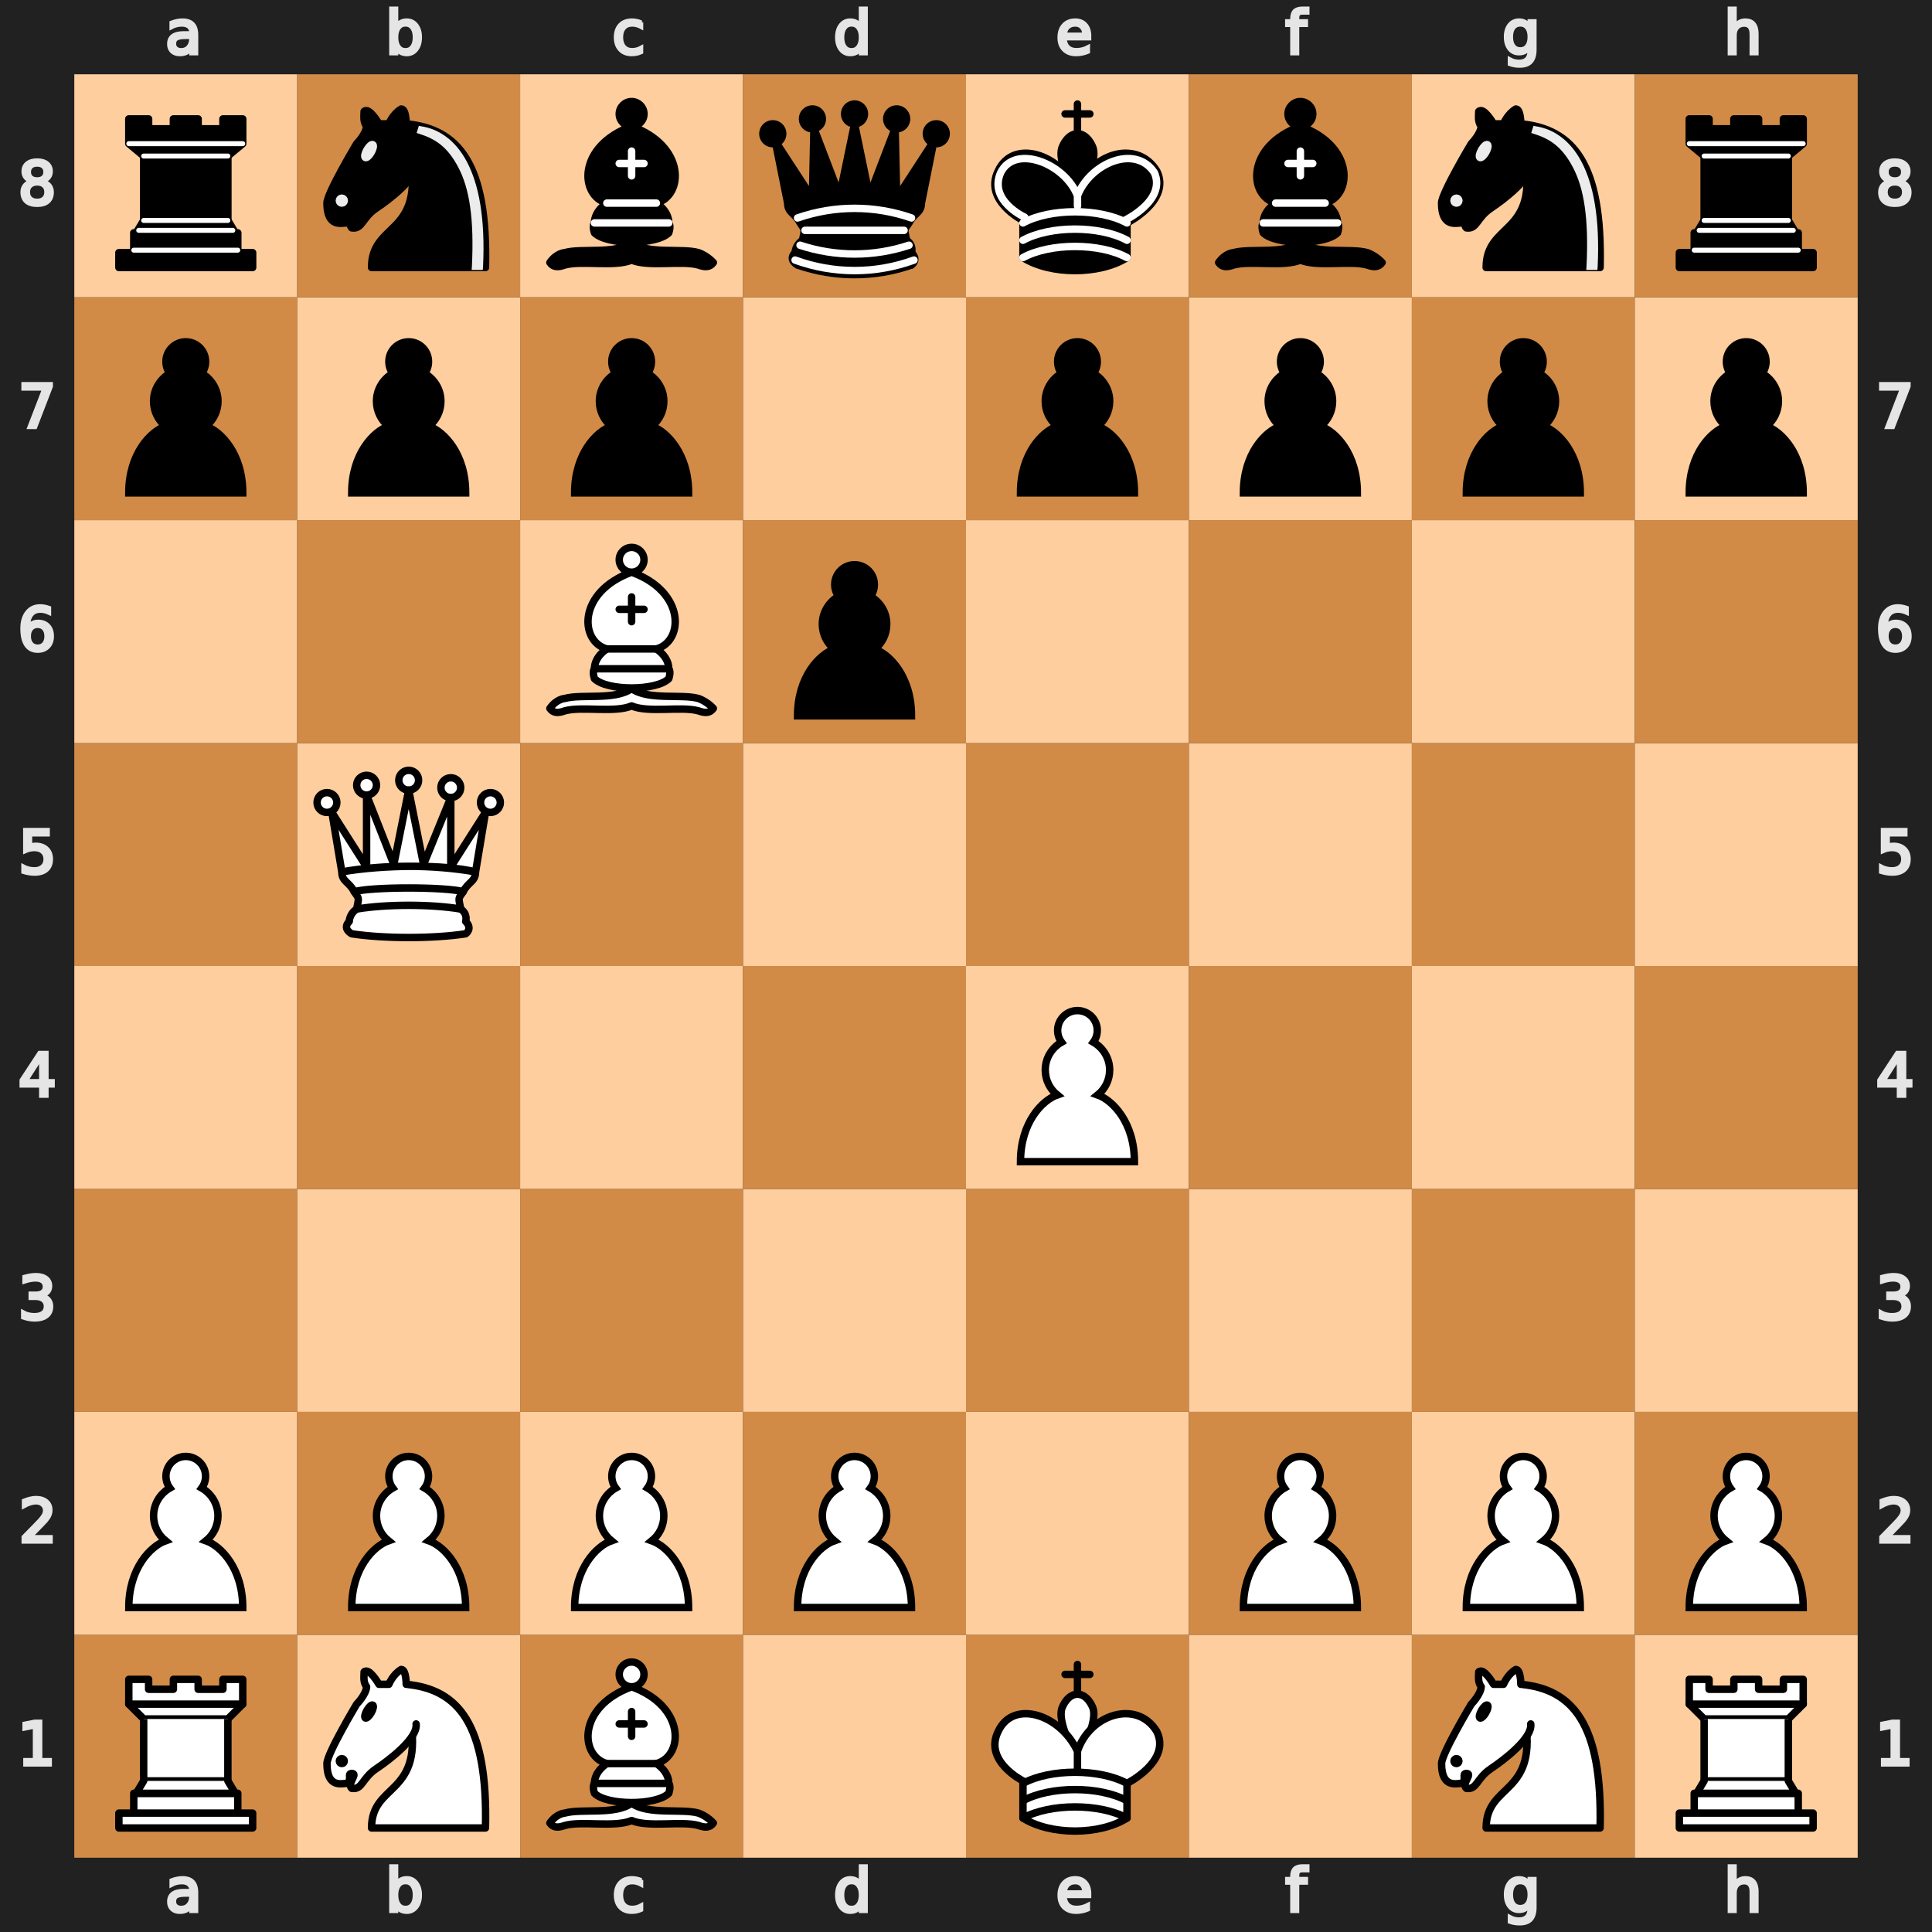
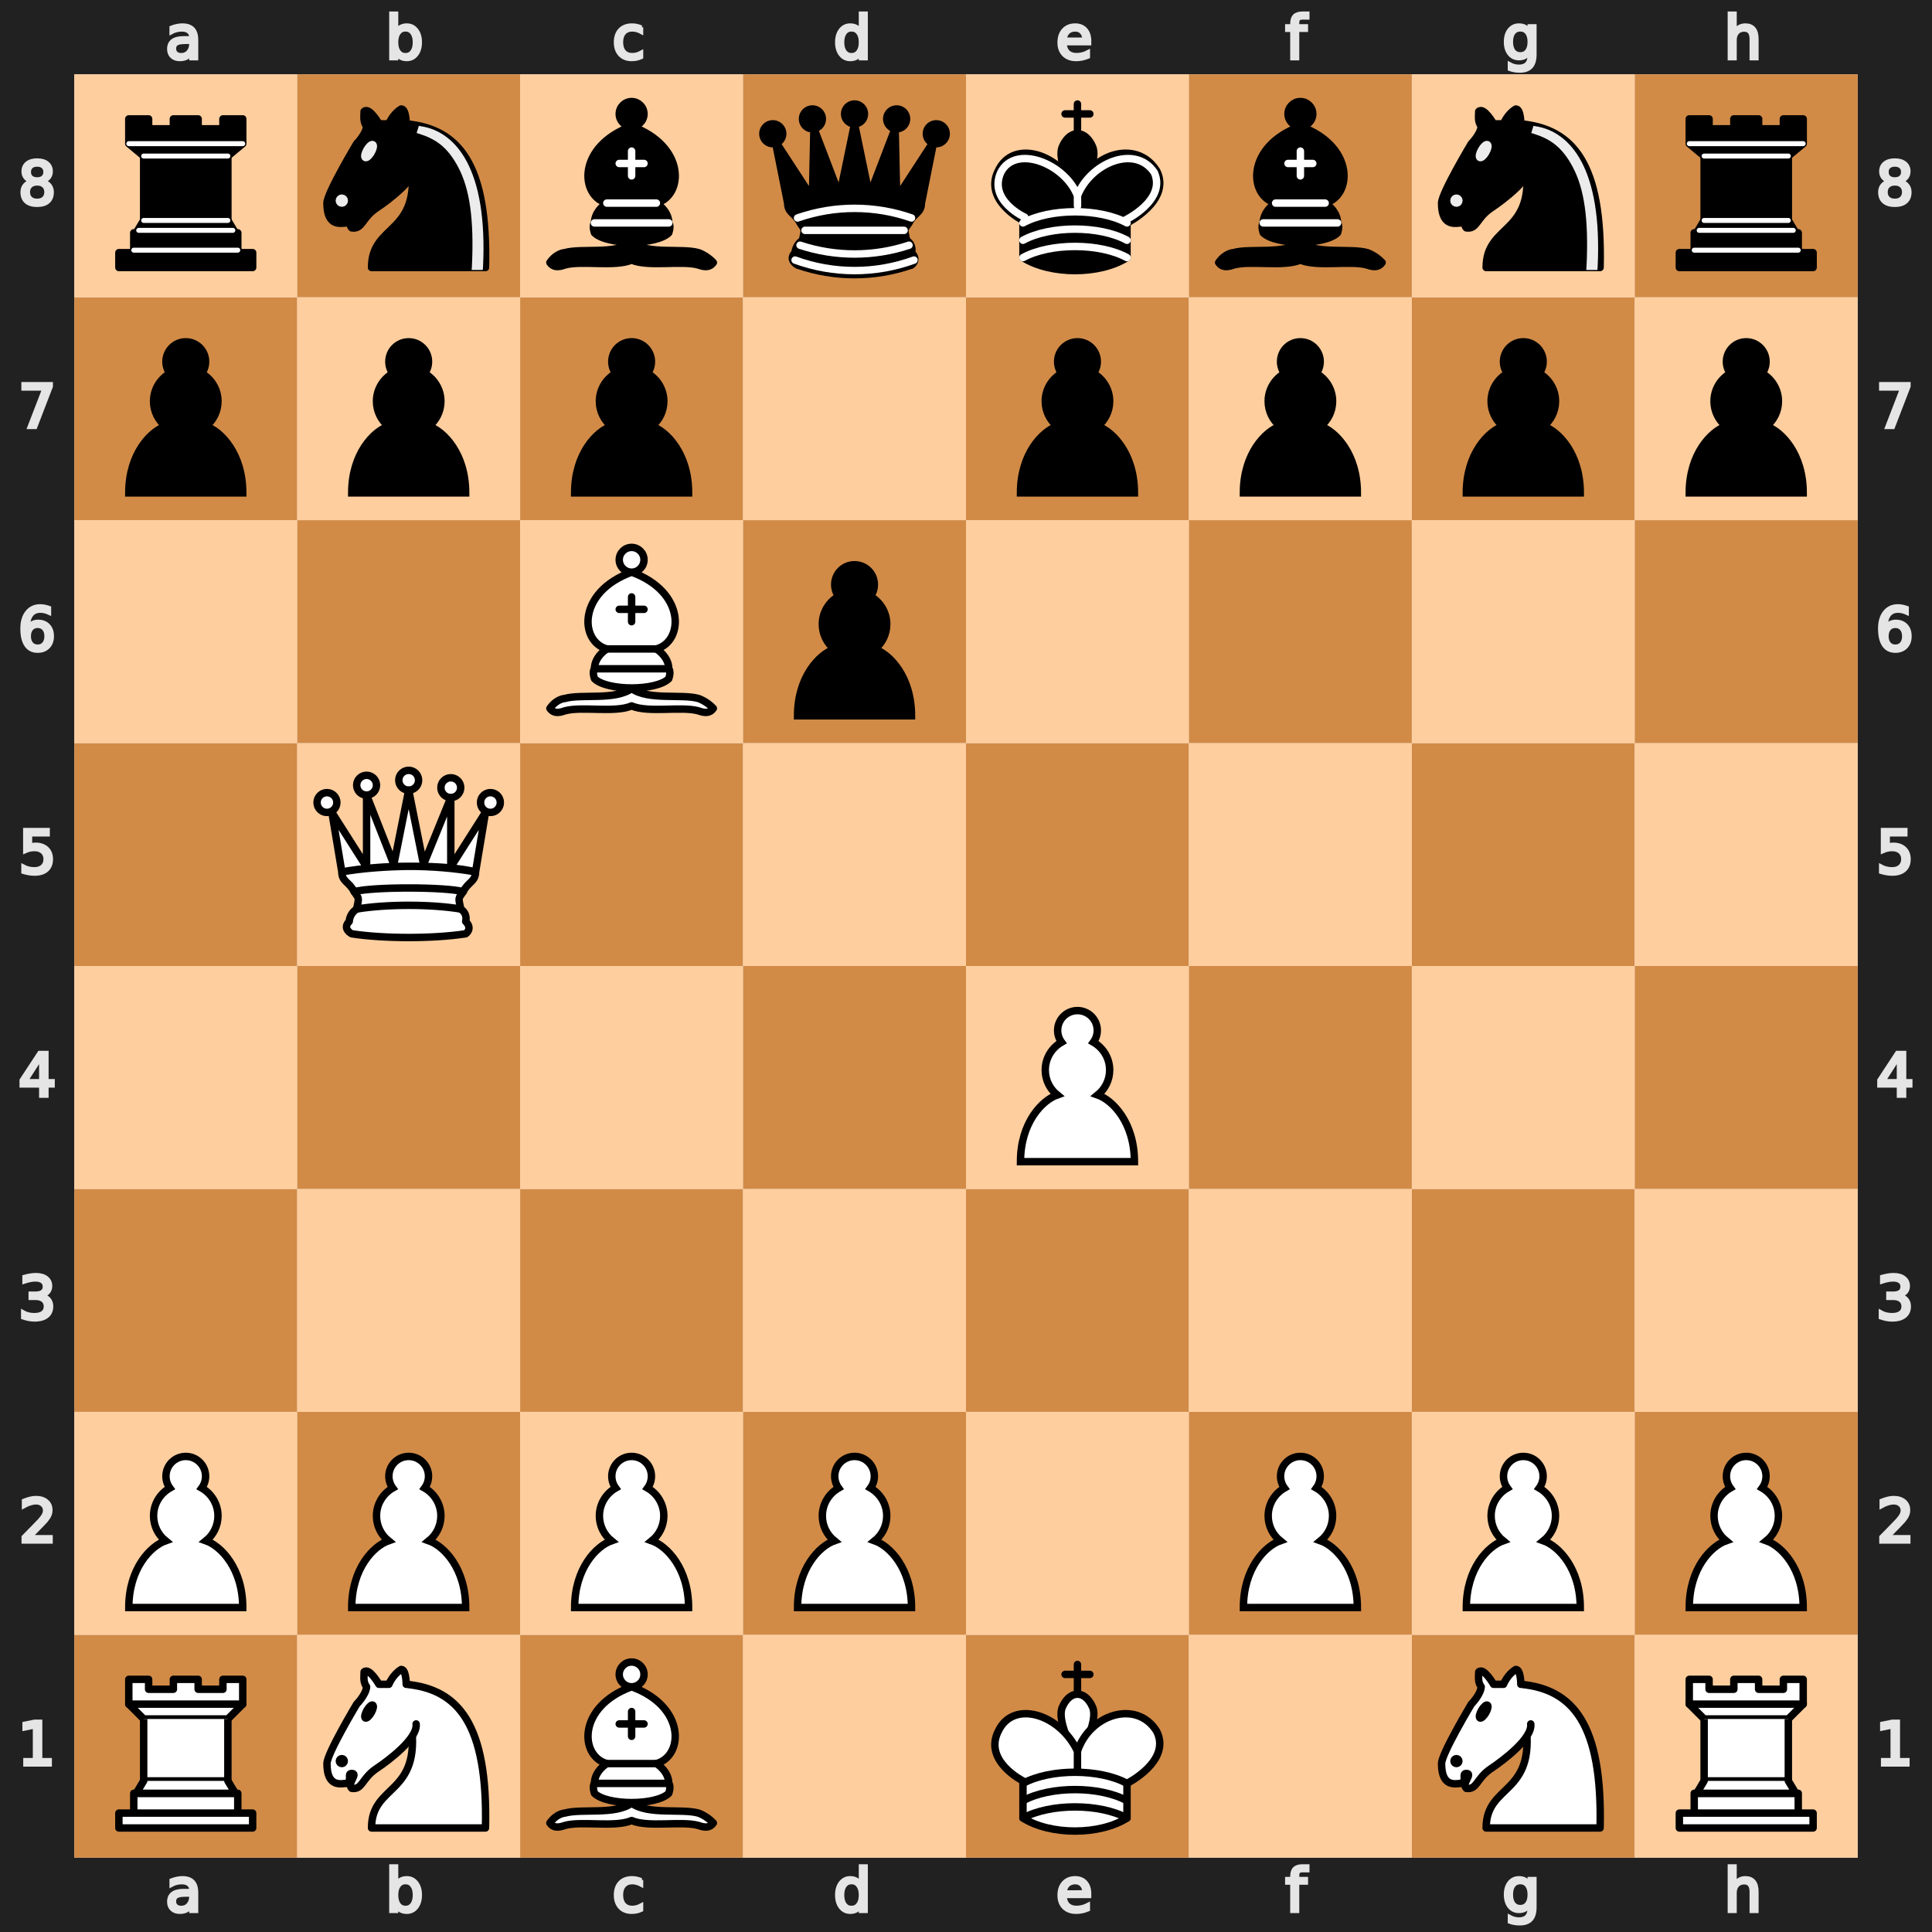
- <svg xmlns="http://www.w3.org/2000/svg" xmlns:xlink="http://www.w3.org/1999/xlink" version="1.2" baseProfile="tiny" viewBox="0 0 390 390" width="200" height="200">
+ <svg xmlns="http://www.w3.org/2000/svg" xmlns:xlink="http://www.w3.org/1999/xlink" viewBox="0 0 390 390" width="200" height="200">
  <defs>
    <g id="white-pawn" class="white pawn">
      <path d="M22.5 9c-2.21 0-4 1.79-4 4 0 .89.29 1.71.78 2.38C17.33 16.5 16 18.59 16 21c0 2.03.94 3.84 2.41 5.03-3 1.06-7.41 5.55-7.41 13.47h23c0-7.92-4.41-12.41-7.41-13.47 1.47-1.19 2.41-3 2.41-5.03 0-2.41-1.33-4.5-3.28-5.62.49-.67.78-1.49.78-2.38 0-2.21-1.79-4-4-4z" fill="#fff" stroke="#000" stroke-width="1.5" stroke-linecap="round" />
    </g>
    <g id="white-knight" class="white knight" fill="none" fill-rule="evenodd" stroke="#000" stroke-width="1.5" stroke-linecap="round" stroke-linejoin="round">
      <path d="M 22,10 C 32.5,11 38.5,18 38,39 L 15,39 C 15,30 25,32.5 23,18" style="fill:#ffffff; stroke:#000000;" />
      <path d="M 24,18 C 24.38,20.91 18.45,25.37 16,27 C 13,29 13.18,31.34 11,31 C 9.958,30.06 12.41,27.96 11,28 C 10,28 11.19,29.23 10,30 C 9,30 5.997,31 6,26 C 6,24 12,14 12,14 C 12,14 13.89,12.1 14,10.5 C 13.27,9.506 13.5,8.5 13.5,7.5 C 14.5,6.5 16.5,10 16.5,10 L 18.5,10 C 18.5,10 19.28,8.008 21,7 C 22,7 22,10 22,10" style="fill:#ffffff; stroke:#000000;" />
      <path d="M 9.5 25.5 A 0.5 0.5 0 1 1 8.5,25.5 A 0.5 0.5 0 1 1 9.5 25.5 z" style="fill:#000000; stroke:#000000;" />
      <path d="M 15 15.5 A 0.5 1.5 0 1 1 14,15.5 A 0.5 1.5 0 1 1 15 15.5 z" transform="matrix(0.866,0.5,-0.5,0.866,9.693,-5.173)" style="fill:#000000; stroke:#000000;" />
    </g>
    <g id="white-bishop" class="white bishop" fill="none" fill-rule="evenodd" stroke="#000" stroke-width="1.5" stroke-linecap="round" stroke-linejoin="round">
      <g fill="#fff" stroke-linecap="butt">
        <path d="M9 36c3.39-.97 10.11.43 13.5-2 3.39 2.43 10.11 1.03 13.5 2 0 0 1.65.54 3 2-.68.97-1.65.99-3 .5-3.39-.97-10.11.46-13.5-1-3.39 1.46-10.11.03-13.5 1-1.354.49-2.323.47-3-.5 1.354-1.94 3-2 3-2zM15 32c2.5 2.5 12.5 2.5 15 0 .5-1.5 0-2 0-2 0-2.5-2.5-4-2.5-4 5.5-1.5 6-11.5-5-15.5-11 4-10.5 14-5 15.5 0 0-2.5 1.5-2.5 4 0 0-.5.5 0 2zM25 8a2.5 2.5 0 1 1-5 0 2.5 2.5 0 1 1 5 0z" />
      </g>
      <path d="M17.5 26h10M15 30h15m-7.5-14.5v5M20 18h5" stroke-linejoin="miter" />
    </g>
    <g id="white-rook" class="white rook" fill="#fff" fill-rule="evenodd" stroke="#000" stroke-width="1.5" stroke-linecap="round" stroke-linejoin="round">
      <path d="M9 39h27v-3H9v3zM12 36v-4h21v4H12zM11 14V9h4v2h5V9h5v2h5V9h4v5" stroke-linecap="butt" />
      <path d="M34 14l-3 3H14l-3-3" />
      <path d="M31 17v12.5H14V17" stroke-linecap="butt" stroke-linejoin="miter" />
      <path d="M31 29.5l1.5 2.5h-20l1.5-2.5" />
      <path d="M11 14h23" fill="none" stroke-linejoin="miter" />
    </g>
    <g id="white-queen" class="white queen" fill="#fff" fill-rule="evenodd" stroke="#000" stroke-width="1.5" stroke-linecap="round" stroke-linejoin="round">
      <path d="M8 12a2 2 0 1 1-4 0 2 2 0 1 1 4 0zM24.5 7.5a2 2 0 1 1-4 0 2 2 0 1 1 4 0zM41 12a2 2 0 1 1-4 0 2 2 0 1 1 4 0zM16 8.5a2 2 0 1 1-4 0 2 2 0 1 1 4 0zM33 9a2 2 0 1 1-4 0 2 2 0 1 1 4 0z" />
      <path d="M9 26c8.5-1.5 21-1.5 27 0l2-12-7 11V11l-5.5 13.5-3-15-3 15-5.5-14V25L7 14l2 12zM9 26c0 2 1.5 2 2.5 4 1 1.5 1 1 .5 3.5-1.5 1-1.5 2.5-1.5 2.5-1.5 1.5.5 2.5.5 2.5 6.5 1 16.5 1 23 0 0 0 1.5-1 0-2.5 0 0 .5-1.5-1-2.5-.5-2.5-.5-2 .5-3.5 1-2 2.5-2 2.5-4-8.5-1.5-18.5-1.5-27 0z" stroke-linecap="butt" />
      <path d="M11.5 30c3.5-1 18.5-1 22 0M12 33.5c6-1 15-1 21 0" fill="none" />
    </g>
    <g id="white-king" class="white king" fill="none" fill-rule="evenodd" stroke="#000" stroke-width="1.5" stroke-linecap="round" stroke-linejoin="round">
      <path d="M22.5 11.63V6M20 8h5" stroke-linejoin="miter" />
      <path d="M22.5 25s4.5-7.5 3-10.5c0 0-1-2.5-3-2.5s-3 2.5-3 2.5c-1.5 3 3 10.5 3 10.5" fill="#fff" stroke-linecap="butt" stroke-linejoin="miter" />
      <path d="M11.5 37c5.5 3.5 15.5 3.5 21 0v-7s9-4.5 6-10.5c-4-6.5-13.5-3.5-16 4V27v-3.5c-3.5-7.5-13-10.5-16-4-3 6 5 10 5 10V37z" fill="#fff" />
      <path d="M11.5 30c5.5-3 15.5-3 21 0m-21 3.5c5.5-3 15.5-3 21 0m-21 3.5c5.5-3 15.5-3 21 0" />
    </g>
    <g id="black-pawn" class="black pawn">
-       <path d="M22.5 9c-2.21 0-4 1.79-4 4 0 .89.29 1.71.78 2.38C17.33 16.5 16 18.59 16 21c0 2.03.94 3.84 2.41 5.03-3 1.06-7.41 5.55-7.41 13.47h23c0-7.92-4.41-12.41-7.41-13.47 1.47-1.19 2.41-3 2.41-5.03 0-2.41-1.33-4.5-3.28-5.62.49-.67.78-1.49.78-2.38 0-2.21-1.79-4-4-4z" stroke="#000" stroke-width="1.5" stroke-linecap="round" />
+       <path d="M22.5 9c-2.21 0-4 1.79-4 4 0 .89.29 1.71.78 2.38C17.33 16.5 16 18.59 16 21c0 2.03.94 3.84 2.41 5.03-3 1.06-7.41 5.55-7.41 13.47h23c0-7.92-4.41-12.41-7.41-13.47 1.47-1.19 2.41-3 2.41-5.03 0-2.41-1.33-4.5-3.28-5.62.49-.67.78-1.49.78-2.38 0-2.21-1.79-4-4-4z" fill="#000" stroke="#000" stroke-width="1.5" stroke-linecap="round" />
    </g>
    <g id="black-knight" class="black knight" fill="none" fill-rule="evenodd" stroke="#000" stroke-width="1.5" stroke-linecap="round" stroke-linejoin="round">
      <path d="M 22,10 C 32.5,11 38.5,18 38,39 L 15,39 C 15,30 25,32.5 23,18" style="fill:#000000; stroke:#000000;" />
      <path d="M 24,18 C 24.38,20.91 18.45,25.37 16,27 C 13,29 13.18,31.34 11,31 C 9.958,30.06 12.41,27.96 11,28 C 10,28 11.19,29.23 10,30 C 9,30 5.997,31 6,26 C 6,24 12,14 12,14 C 12,14 13.89,12.1 14,10.5 C 13.27,9.506 13.5,8.5 13.5,7.5 C 14.5,6.5 16.5,10 16.5,10 L 18.5,10 C 18.5,10 19.28,8.008 21,7 C 22,7 22,10 22,10" style="fill:#000000; stroke:#000000;" />
      <path d="M 9.5 25.5 A 0.5 0.5 0 1 1 8.5,25.5 A 0.5 0.5 0 1 1 9.5 25.5 z" style="fill:#ececec; stroke:#ececec;" />
      <path d="M 15 15.5 A 0.5 1.5 0 1 1 14,15.5 A 0.5 1.5 0 1 1 15 15.5 z" transform="matrix(0.866,0.5,-0.5,0.866,9.693,-5.173)" style="fill:#ececec; stroke:#ececec;" />
      <path d="M 24.55,10.4 L 24.1,11.85 L 24.6,12 C 27.75,13 30.25,14.49 32.5,18.75 C 34.75,23.01 35.75,29.06 35.25,39 L 35.2,39.5 L 37.45,39.5 L 37.5,39 C 38,28.94 36.62,22.15 34.25,17.66 C 31.88,13.17 28.46,11.02 25.06,10.5 L 24.55,10.4 z " style="fill:#ececec; stroke:none;" />
    </g>
    <g id="black-bishop" class="black bishop" fill="none" fill-rule="evenodd" stroke="#000" stroke-width="1.5" stroke-linecap="round" stroke-linejoin="round">
      <path d="M9 36c3.39-.97 10.11.43 13.5-2 3.39 2.43 10.11 1.03 13.5 2 0 0 1.65.54 3 2-.68.97-1.65.99-3 .5-3.39-.97-10.11.46-13.5-1-3.39 1.46-10.11.03-13.5 1-1.354.49-2.323.47-3-.5 1.354-1.94 3-2 3-2zm6-4c2.5 2.5 12.5 2.5 15 0 .5-1.5 0-2 0-2 0-2.5-2.5-4-2.5-4 5.5-1.5 6-11.5-5-15.5-11 4-10.5 14-5 15.5 0 0-2.5 1.5-2.5 4 0 0-.5.5 0 2zM25 8a2.5 2.5 0 1 1-5 0 2.5 2.5 0 1 1 5 0z" fill="#000" stroke-linecap="butt" />
      <path d="M17.5 26h10M15 30h15m-7.5-14.5v5M20 18h5" stroke="#fff" stroke-linejoin="miter" />
    </g>
    <g id="black-rook" class="black rook" fill="#000" fill-rule="evenodd" stroke="#000" stroke-width="1.5" stroke-linecap="round" stroke-linejoin="round">
      <path d="M9 39h27v-3H9v3zM12.5 32l1.5-2.5h17l1.5 2.5h-20zM12 36v-4h21v4H12z" stroke-linecap="butt" />
      <path d="M14 29.5v-13h17v13H14z" stroke-linecap="butt" stroke-linejoin="miter" />
      <path d="M14 16.5L11 14h23l-3 2.5H14zM11 14V9h4v2h5V9h5v2h5V9h4v5H11z" stroke-linecap="butt" />
      <path d="M12 35.5h21M13 31.5h19M14 29.5h17M14 16.5h17M11 14h23" fill="none" stroke="#fff" stroke-width="1" stroke-linejoin="miter" />
    </g>
    <g id="black-queen" class="black queen" fill="#000" fill-rule="evenodd" stroke="#000" stroke-width="1.5" stroke-linecap="round" stroke-linejoin="round">
      <g fill="#000" stroke="none">
        <circle cx="6" cy="12" r="2.75" />
        <circle cx="14" cy="9" r="2.75" />
        <circle cx="22.5" cy="8" r="2.75" />
        <circle cx="31" cy="9" r="2.75" />
        <circle cx="39" cy="12" r="2.75" />
      </g>
      <path d="M9 26c8.5-1.5 21-1.5 27 0l2.5-12.5L31 25l-.3-14.1-5.2 13.6-3-14.5-3 14.5-5.2-13.6L14 25 6.5 13.5 9 26zM9 26c0 2 1.5 2 2.5 4 1 1.5 1 1 .5 3.5-1.5 1-1.5 2.5-1.5 2.5-1.5 1.5.5 2.5.5 2.5 6.5 1 16.5 1 23 0 0 0 1.5-1 0-2.5 0 0 .5-1.5-1-2.5-.5-2.5-.5-2 .5-3.5 1-2 2.5-2 2.5-4-8.5-1.5-18.5-1.5-27 0z" stroke-linecap="butt" />
      <path d="M11 38.5a35 35 1 0 0 23 0" fill="none" stroke-linecap="butt" />
      <path d="M11 29a35 35 1 0 1 23 0M12.5 31.5h20M11.5 34.5a35 35 1 0 0 22 0M10.5 37.5a35 35 1 0 0 24 0" fill="none" stroke="#fff" />
    </g>
    <g id="black-king" class="black king" fill="none" fill-rule="evenodd" stroke="#000" stroke-width="1.5" stroke-linecap="round" stroke-linejoin="round">
      <path d="M22.5 11.63V6" stroke-linejoin="miter" />
      <path d="M22.5 25s4.5-7.5 3-10.5c0 0-1-2.5-3-2.5s-3 2.5-3 2.5c-1.5 3 3 10.5 3 10.5" fill="#000" stroke-linecap="butt" stroke-linejoin="miter" />
      <path d="M11.5 37c5.5 3.5 15.5 3.5 21 0v-7s9-4.5 6-10.5c-4-6.5-13.5-3.5-16 4V27v-3.5c-3.5-7.5-13-10.5-16-4-3 6 5 10 5 10V37z" fill="#000" />
      <path d="M20 8h5" stroke-linejoin="miter" />
      <path d="M32 29.5s8.5-4 6.03-9.65C34.15 14 25 18 22.5 24.5l.01 2.1-.01-2.1C20 18 9.906 14 6.997 19.85c-2.497 5.65 4.853 9 4.853 9M11.5 30c5.5-3 15.5-3 21 0m-21 3.5c5.5-3 15.5-3 21 0m-21 3.5c5.5-3 15.5-3 21 0" stroke="#fff" />
    </g>
  </defs>
-   <rect x="0" y="0" width="390" height="390" fill="#212121" />
-   <g transform="translate(20, 0) scale(0.75, 0.75)" fill="#e5e5e5" stroke="#e5e5e5">
+   <rect x="7.5" y="7.5" width="375" height="375" fill="none" stroke="#212121" stroke-width="15" />
+   <g transform="translate(20, 1) scale(0.75, 0.75)" fill="#e5e5e5" stroke="#e5e5e5">
    <path d="M23.328 10.016q-1.742 0-2.414.398-.672.398-.672 1.36 0 .765.5 1.218.508.445 1.375.445 1.196 0 1.914-.843.727-.852.727-2.258v-.32zm2.867-.594v4.992h-1.437v-1.328q-.492.797-1.227 1.18-.734.375-1.797.375-1.343 0-2.14-.75-.79-.758-.79-2.024 0-1.476.985-2.226.992-.75 2.953-.75h2.016V8.75q0-.992-.656-1.531-.649-.547-1.829-.547-.75 0-1.46.18-.711.18-1.368.539V6.062q.79-.304 1.532-.453.742-.156 1.445-.156 1.898 0 2.836.984.937.985.937 2.985z" />
  </g>
  <g transform="translate(20, 375) scale(0.75, 0.75)" fill="#e5e5e5" stroke="#e5e5e5">
    <path d="M23.328 10.016q-1.742 0-2.414.398-.672.398-.672 1.36 0 .765.5 1.218.508.445 1.375.445 1.196 0 1.914-.843.727-.852.727-2.258v-.32zm2.867-.594v4.992h-1.437v-1.328q-.492.797-1.227 1.18-.734.375-1.797.375-1.343 0-2.14-.75-.79-.758-.79-2.024 0-1.476.985-2.226.992-.75 2.953-.75h2.016V8.75q0-.992-.656-1.531-.649-.547-1.829-.547-.75 0-1.46.18-.711.18-1.368.539V6.062q.79-.304 1.532-.453.742-.156 1.445-.156 1.898 0 2.836.984.937.985.937 2.985z" />
  </g>
-   <g transform="translate(65, 0) scale(0.75, 0.75)" fill="#e5e5e5" stroke="#e5e5e5">
+   <g transform="translate(65, 1) scale(0.75, 0.75)" fill="#e5e5e5" stroke="#e5e5e5">
    <path d="M24.922 10.047q0-1.586-.656-2.485-.649-.906-1.79-.906-1.14 0-1.796.906-.649.899-.649 2.485 0 1.586.649 2.492.656.898 1.797.898 1.14 0 1.789-.898.656-.906.656-2.492zm-4.89-3.055q.452-.781 1.14-1.156.695-.383 1.656-.383 1.594 0 2.586 1.266 1 1.265 1 3.328 0 2.062-1 3.328-.992 1.266-2.586 1.266-.96 0-1.656-.375-.688-.383-1.14-1.164v1.312h-1.446V2.258h1.445z" />
  </g>
  <g transform="translate(65, 375) scale(0.75, 0.75)" fill="#e5e5e5" stroke="#e5e5e5">
    <path d="M24.922 10.047q0-1.586-.656-2.485-.649-.906-1.79-.906-1.14 0-1.796.906-.649.899-.649 2.485 0 1.586.649 2.492.656.898 1.797.898 1.14 0 1.789-.898.656-.906.656-2.492zm-4.89-3.055q.452-.781 1.14-1.156.695-.383 1.656-.383 1.594 0 2.586 1.266 1 1.265 1 3.328 0 2.062-1 3.328-.992 1.266-2.586 1.266-.96 0-1.656-.375-.688-.383-1.14-1.164v1.312h-1.446V2.258h1.445z" />
  </g>
-   <g transform="translate(110, 0) scale(0.75, 0.75)" fill="#e5e5e5" stroke="#e5e5e5">
+   <g transform="translate(110, 1) scale(0.75, 0.75)" fill="#e5e5e5" stroke="#e5e5e5">
    <path d="M25.96 6v1.344q-.608-.336-1.226-.5-.609-.172-1.234-.172-1.398 0-2.172.89-.773.883-.773 2.485 0 1.601.773 2.492.774.883 2.172.883.625 0 1.234-.164.618-.172 1.227-.508v1.328q-.602.281-1.25.422-.64.14-1.367.14-1.977 0-3.14-1.242-1.165-1.242-1.165-3.351 0-2.14 1.172-3.367 1.18-1.227 3.227-1.227.664 0 1.296.14.633.134 1.227.407z" />
  </g>
  <g transform="translate(110, 375) scale(0.75, 0.75)" fill="#e5e5e5" stroke="#e5e5e5">
    <path d="M25.96 6v1.344q-.608-.336-1.226-.5-.609-.172-1.234-.172-1.398 0-2.172.89-.773.883-.773 2.485 0 1.601.773 2.492.774.883 2.172.883.625 0 1.234-.164.618-.172 1.227-.508v1.328q-.602.281-1.25.422-.64.14-1.367.14-1.977 0-3.14-1.242-1.165-1.242-1.165-3.351 0-2.14 1.172-3.367 1.18-1.227 3.227-1.227.664 0 1.296.14.633.134 1.227.407z" />
  </g>
-   <g transform="translate(155, 0) scale(0.75, 0.75)" fill="#e5e5e5" stroke="#e5e5e5">
+   <g transform="translate(155, 1) scale(0.75, 0.75)" fill="#e5e5e5" stroke="#e5e5e5">
    <path d="M24.973 6.992V2.258h1.437v12.156h-1.437v-1.312q-.453.78-1.149 1.164-.687.375-1.656.375-1.586 0-2.586-1.266-.992-1.266-.992-3.328 0-2.063.992-3.328 1-1.266 2.586-1.266.969 0 1.656.383.696.375 1.149 1.156zm-4.899 3.055q0 1.586.649 2.492.656.898 1.797.898 1.14 0 1.796-.898.657-.906.657-2.492 0-1.586-.657-2.485-.656-.906-1.796-.906-1.141 0-1.797.906-.649.899-.649 2.485z" />
  </g>
  <g transform="translate(155, 375) scale(0.75, 0.75)" fill="#e5e5e5" stroke="#e5e5e5">
    <path d="M24.973 6.992V2.258h1.437v12.156h-1.437v-1.312q-.453.78-1.149 1.164-.687.375-1.656.375-1.586 0-2.586-1.266-.992-1.266-.992-3.328 0-2.063.992-3.328 1-1.266 2.586-1.266.969 0 1.656.383.696.375 1.149 1.156zm-4.899 3.055q0 1.586.649 2.492.656.898 1.797.898 1.14 0 1.796-.898.657-.906.657-2.492 0-1.586-.657-2.485-.656-.906-1.796-.906-1.141 0-1.797.906-.649.899-.649 2.485z" />
  </g>
-   <g transform="translate(200, 0) scale(0.75, 0.75)" fill="#e5e5e5" stroke="#e5e5e5">
+   <g transform="translate(200, 1) scale(0.75, 0.75)" fill="#e5e5e5" stroke="#e5e5e5">
    <path d="M26.555 9.68v.703h-6.61q.094 1.484.89 2.265.806.774 2.235.774.828 0 1.602-.203.781-.203 1.547-.61v1.36q-.774.328-1.586.5-.813.172-1.649.172-2.093 0-3.32-1.22-1.219-1.218-1.219-3.296 0-2.148 1.157-3.406 1.164-1.266 3.132-1.266 1.766 0 2.79 1.14 1.03 1.134 1.03 3.087zm-1.438-.422q-.015-1.18-.664-1.883-.64-.703-1.703-.703-1.203 0-1.93.68-.718.68-.828 1.914z" />
  </g>
  <g transform="translate(200, 375) scale(0.75, 0.75)" fill="#e5e5e5" stroke="#e5e5e5">
    <path d="M26.555 9.68v.703h-6.61q.094 1.484.89 2.265.806.774 2.235.774.828 0 1.602-.203.781-.203 1.547-.61v1.36q-.774.328-1.586.5-.813.172-1.649.172-2.093 0-3.32-1.22-1.219-1.218-1.219-3.296 0-2.148 1.157-3.406 1.164-1.266 3.132-1.266 1.766 0 2.79 1.14 1.03 1.134 1.03 3.087zm-1.438-.422q-.015-1.18-.664-1.883-.64-.703-1.703-.703-1.203 0-1.93.68-.718.68-.828 1.914z" />
  </g>
-   <g transform="translate(245, 0) scale(0.75, 0.75)" fill="#e5e5e5" stroke="#e5e5e5">
+   <g transform="translate(245, 1) scale(0.75, 0.75)" fill="#e5e5e5" stroke="#e5e5e5">
    <path d="M25.285 2.258v1.195H23.91q-.773 0-1.078.313-.297.312-.297 1.125v.773h2.367v1.117h-2.367v7.633H21.09V6.781h-1.375V5.664h1.375v-.61q0-1.46.68-2.124.68-.672 2.156-.672z" />
  </g>
  <g transform="translate(245, 375) scale(0.75, 0.75)" fill="#e5e5e5" stroke="#e5e5e5">
    <path d="M25.285 2.258v1.195H23.91q-.773 0-1.078.313-.297.312-.297 1.125v.773h2.367v1.117h-2.367v7.633H21.09V6.781h-1.375V5.664h1.375v-.61q0-1.46.68-2.124.68-.672 2.156-.672z" />
  </g>
-   <g transform="translate(290, 0) scale(0.75, 0.75)" fill="#e5e5e5" stroke="#e5e5e5">
+   <g transform="translate(290, 1) scale(0.75, 0.75)" fill="#e5e5e5" stroke="#e5e5e5">
    <path d="M24.973 9.937q0-1.562-.649-2.421-.64-.86-1.804-.86-1.157 0-1.805.86-.64.859-.64 2.421 0 1.555.64 2.415.648.859 1.805.859 1.164 0 1.804-.86.649-.859.649-2.414zm1.437 3.391q0 2.234-.992 3.32-.992 1.094-3.04 1.094-.757 0-1.429-.117-.672-.11-1.304-.344v-1.398q.632.344 1.25.508.617.164 1.257.164 1.414 0 2.118-.743.703-.734.703-2.226v-.711q-.446.773-1.141 1.156-.695.383-1.664.383-1.61 0-2.594-1.227-.984-1.226-.984-3.25 0-2.03.984-3.257.985-1.227 2.594-1.227.969 0 1.664.383t1.14 1.156V5.664h1.438z" />
  </g>
  <g transform="translate(290, 375) scale(0.75, 0.75)" fill="#e5e5e5" stroke="#e5e5e5">
    <path d="M24.973 9.937q0-1.562-.649-2.421-.64-.86-1.804-.86-1.157 0-1.805.86-.64.859-.64 2.421 0 1.555.64 2.415.648.859 1.805.859 1.164 0 1.804-.86.649-.859.649-2.414zm1.437 3.391q0 2.234-.992 3.32-.992 1.094-3.04 1.094-.757 0-1.429-.117-.672-.11-1.304-.344v-1.398q.632.344 1.25.508.617.164 1.257.164 1.414 0 2.118-.743.703-.734.703-2.226v-.711q-.446.773-1.141 1.156-.695.383-1.664.383-1.61 0-2.594-1.227-.984-1.226-.984-3.25 0-2.03.984-3.257.985-1.227 2.594-1.227.969 0 1.664.383t1.14 1.156V5.664h1.438z" />
  </g>
-   <g transform="translate(335, 0) scale(0.75, 0.75)" fill="#e5e5e5" stroke="#e5e5e5">
+   <g transform="translate(335, 1) scale(0.75, 0.75)" fill="#e5e5e5" stroke="#e5e5e5">
    <path d="M26.164 9.133v5.281h-1.437V9.18q0-1.243-.485-1.86-.484-.617-1.453-.617-1.164 0-1.836.742-.672.742-.672 2.024v4.945h-1.445V2.258h1.445v4.765q.516-.789 1.211-1.18.703-.39 1.617-.39 1.508 0 2.282.938.773.93.773 2.742z" />
  </g>
  <g transform="translate(335, 375) scale(0.75, 0.75)" fill="#e5e5e5" stroke="#e5e5e5">
    <path d="M26.164 9.133v5.281h-1.437V9.18q0-1.243-.485-1.86-.484-.617-1.453-.617-1.164 0-1.836.742-.672.742-.672 2.024v4.945h-1.445V2.258h1.445v4.765q.516-.789 1.211-1.18.703-.39 1.617-.39 1.508 0 2.282.938.773.93.773 2.742z" />
  </g>
  <g transform="translate(0, 335) scale(0.75, 0.75)" fill="#e5e5e5" stroke="#e5e5e5">
    <path d="M6.754 26.996h2.578v-8.898l-2.805.562v-1.437l2.79-.563h1.578v10.336h2.578v1.328h-6.72z" />
  </g>
  <g transform="translate(375, 335) scale(0.75, 0.75)" fill="#e5e5e5" stroke="#e5e5e5">
    <path d="M6.754 26.996h2.578v-8.898l-2.805.562v-1.437l2.79-.563h1.578v10.336h2.578v1.328h-6.72z" />
  </g>
  <g transform="translate(0, 290) scale(0.75, 0.75)" fill="#e5e5e5" stroke="#e5e5e5">
    <path d="M8.195 26.996h5.508v1.328H6.297v-1.328q.898-.93 2.445-2.492 1.555-1.57 1.953-2.024.758-.851 1.055-1.437.305-.594.305-1.164 0-.93-.657-1.516-.648-.586-1.695-.586-.742 0-1.57.258-.82.258-1.758.781v-1.593q.953-.383 1.781-.578.828-.196 1.516-.196 1.812 0 2.89.906 1.079.907 1.079 2.422 0 .72-.274 1.368-.265.64-.976 1.515-.196.227-1.243 1.313-1.046 1.078-2.953 3.023z" />
  </g>
  <g transform="translate(375, 290) scale(0.75, 0.75)" fill="#e5e5e5" stroke="#e5e5e5">
    <path d="M8.195 26.996h5.508v1.328H6.297v-1.328q.898-.93 2.445-2.492 1.555-1.57 1.953-2.024.758-.851 1.055-1.437.305-.594.305-1.164 0-.93-.657-1.516-.648-.586-1.695-.586-.742 0-1.57.258-.82.258-1.758.781v-1.593q.953-.383 1.781-.578.828-.196 1.516-.196 1.812 0 2.89.906 1.079.907 1.079 2.422 0 .72-.274 1.368-.265.64-.976 1.515-.196.227-1.243 1.313-1.046 1.078-2.953 3.023z" />
  </g>
  <g transform="translate(0, 245) scale(0.75, 0.75)" fill="#e5e5e5" stroke="#e5e5e5">
    <path d="M11.434 22.035q1.132.242 1.765 1.008.64.766.64 1.89 0 1.727-1.187 2.672-1.187.946-3.375.946-.734 0-1.515-.149-.774-.14-1.602-.43V26.45q.656.383 1.438.578.78.196 1.632.196 1.485 0 2.258-.586.782-.586.782-1.703 0-1.032-.727-1.61-.719-.586-2.008-.586h-1.36v-1.297h1.423q1.164 0 1.78-.46.618-.47.618-1.344 0-.899-.64-1.375-.633-.485-1.82-.485-.65 0-1.391.141-.743.14-1.633.437V16.95q.898-.25 1.68-.375.788-.125 1.484-.125 1.797 0 2.844.82 1.046.813 1.046 2.204 0 .968-.554 1.64-.555.664-1.578.922z" />
  </g>
  <g transform="translate(375, 245) scale(0.75, 0.75)" fill="#e5e5e5" stroke="#e5e5e5">
    <path d="M11.434 22.035q1.132.242 1.765 1.008.64.766.64 1.89 0 1.727-1.187 2.672-1.187.946-3.375.946-.734 0-1.515-.149-.774-.14-1.602-.43V26.45q.656.383 1.438.578.78.196 1.632.196 1.485 0 2.258-.586.782-.586.782-1.703 0-1.032-.727-1.61-.719-.586-2.008-.586h-1.36v-1.297h1.423q1.164 0 1.78-.46.618-.47.618-1.344 0-.899-.64-1.375-.633-.485-1.82-.485-.65 0-1.391.141-.743.14-1.633.437V16.95q.898-.25 1.68-.375.788-.125 1.484-.125 1.797 0 2.844.82 1.046.813 1.046 2.204 0 .968-.554 1.64-.555.664-1.578.922z" />
  </g>
  <g transform="translate(0, 200) scale(0.75, 0.75)" fill="#e5e5e5" stroke="#e5e5e5">
    <path d="M11.016 18.035L7.03 24.262h3.985zm-.414-1.375h1.984v7.602h1.664v1.312h-1.664v2.75h-1.57v-2.75H5.75v-1.523z" />
  </g>
  <g transform="translate(375, 200) scale(0.75, 0.75)" fill="#e5e5e5" stroke="#e5e5e5">
    <path d="M11.016 18.035L7.03 24.262h3.985zm-.414-1.375h1.984v7.602h1.664v1.312h-1.664v2.75h-1.57v-2.75H5.75v-1.523z" />
  </g>
  <g transform="translate(0, 155) scale(0.75, 0.75)" fill="#e5e5e5" stroke="#e5e5e5">
    <path d="M6.719 16.66h6.195v1.328h-4.75v2.86q.344-.118.688-.172.343-.063.687-.063 1.953 0 3.094 1.07 1.14 1.07 1.14 2.899 0 1.883-1.171 2.93-1.172 1.039-3.305 1.039-.735 0-1.5-.125-.758-.125-1.57-.375v-1.586q.703.383 1.453.57.75.188 1.586.188 1.351 0 2.14-.711.79-.711.79-1.93 0-1.219-.79-1.93-.789-.71-2.14-.71-.633 0-1.266.14-.625.14-1.281.438z" />
  </g>
  <g transform="translate(375, 155) scale(0.75, 0.75)" fill="#e5e5e5" stroke="#e5e5e5">
    <path d="M6.719 16.66h6.195v1.328h-4.75v2.86q.344-.118.688-.172.343-.063.687-.063 1.953 0 3.094 1.07 1.14 1.07 1.14 2.899 0 1.883-1.171 2.93-1.172 1.039-3.305 1.039-.735 0-1.5-.125-.758-.125-1.57-.375v-1.586q.703.383 1.453.57.75.188 1.586.188 1.351 0 2.14-.711.79-.711.79-1.93 0-1.219-.79-1.93-.789-.71-2.14-.71-.633 0-1.266.14-.625.14-1.281.438z" />
  </g>
  <g transform="translate(0, 110) scale(0.75, 0.75)" fill="#e5e5e5" stroke="#e5e5e5">
    <path d="M10.137 21.863q-1.063 0-1.688.727-.617.726-.617 1.992 0 1.258.617 1.992.625.727 1.688.727 1.062 0 1.68-.727.624-.734.624-1.992 0-1.266-.625-1.992-.617-.727-1.68-.727zm3.133-4.945v1.437q-.594-.28-1.204-.43-.601-.148-1.195-.148-1.562 0-2.39 1.055-.82 1.055-.938 3.188.46-.68 1.156-1.04.696-.367 1.531-.367 1.758 0 2.774 1.07 1.023 1.063 1.023 2.899 0 1.797-1.062 2.883-1.063 1.086-2.828 1.086-2.024 0-3.094-1.547-1.07-1.555-1.07-4.5 0-2.766 1.312-4.406 1.313-1.649 3.524-1.649.593 0 1.195.117.61.118 1.266.352z" />
  </g>
  <g transform="translate(375, 110) scale(0.75, 0.75)" fill="#e5e5e5" stroke="#e5e5e5">
    <path d="M10.137 21.863q-1.063 0-1.688.727-.617.726-.617 1.992 0 1.258.617 1.992.625.727 1.688.727 1.062 0 1.68-.727.624-.734.624-1.992 0-1.266-.625-1.992-.617-.727-1.68-.727zm3.133-4.945v1.437q-.594-.28-1.204-.43-.601-.148-1.195-.148-1.562 0-2.39 1.055-.82 1.055-.938 3.188.46-.68 1.156-1.04.696-.367 1.531-.367 1.758 0 2.774 1.07 1.023 1.063 1.023 2.899 0 1.797-1.062 2.883-1.063 1.086-2.828 1.086-2.024 0-3.094-1.547-1.07-1.555-1.07-4.5 0-2.766 1.312-4.406 1.313-1.649 3.524-1.649.593 0 1.195.117.61.118 1.266.352z" />
  </g>
  <g transform="translate(0, 65) scale(0.75, 0.75)" fill="#e5e5e5" stroke="#e5e5e5">
    <path d="M6.25 16.66h7.5v.672L9.516 28.324H7.867l3.985-10.336H6.25z" />
  </g>
  <g transform="translate(375, 65) scale(0.75, 0.75)" fill="#e5e5e5" stroke="#e5e5e5">
    <path d="M6.25 16.66h7.5v.672L9.516 28.324H7.867l3.985-10.336H6.25z" />
  </g>
  <g transform="translate(0, 20) scale(0.75, 0.75)" fill="#e5e5e5" stroke="#e5e5e5">
    <path d="M10 22.785q-1.125 0-1.773.602-.641.601-.641 1.656t.64 1.656q.649.602 1.774.602t1.773-.602q.649-.61.649-1.656 0-1.055-.649-1.656-.64-.602-1.773-.602zm-1.578-.672q-1.016-.25-1.586-.945-.563-.695-.563-1.695 0-1.399.993-2.211 1-.813 2.734-.813 1.742 0 2.734.813.993.812.993 2.21 0 1-.57 1.696-.563.695-1.571.945 1.14.266 1.773 1.04.641.773.641 1.89 0 1.695-1.04 2.602-1.03.906-2.96.906t-2.969-.906Q6 26.738 6 25.043q0-1.117.64-1.89.641-.774 1.782-1.04zm-.578-2.492q0 .906.562 1.414.57.508 1.594.508 1.016 0 1.586-.508.578-.508.578-1.414 0-.906-.578-1.414-.57-.508-1.586-.508-1.023 0-1.594.508-.562.508-.562 1.414z" />
  </g>
  <g transform="translate(375, 20) scale(0.75, 0.75)" fill="#e5e5e5" stroke="#e5e5e5">
    <path d="M10 22.785q-1.125 0-1.773.602-.641.601-.641 1.656t.64 1.656q.649.602 1.774.602t1.773-.602q.649-.61.649-1.656 0-1.055-.649-1.656-.64-.602-1.773-.602zm-1.578-.672q-1.016-.25-1.586-.945-.563-.695-.563-1.695 0-1.399.993-2.211 1-.813 2.734-.813 1.742 0 2.734.813.993.812.993 2.21 0 1-.57 1.696-.563.695-1.571.945 1.14.266 1.773 1.04.641.773.641 1.89 0 1.695-1.04 2.602-1.03.906-2.96.906t-2.969-.906Q6 26.738 6 25.043q0-1.117.64-1.89.641-.774 1.782-1.04zm-.578-2.492q0 .906.562 1.414.57.508 1.594.508 1.016 0 1.586-.508.578-.508.578-1.414 0-.906-.578-1.414-.57-.508-1.586-.508-1.023 0-1.594.508-.562.508-.562 1.414z" />
  </g>
  <rect x="15" y="330" width="45" height="45" class="square dark a1" stroke="none" fill="#d18b47" />
  <rect x="60" y="330" width="45" height="45" class="square light b1" stroke="none" fill="#ffce9e" />
  <rect x="105" y="330" width="45" height="45" class="square dark c1" stroke="none" fill="#d18b47" />
  <rect x="150" y="330" width="45" height="45" class="square light d1" stroke="none" fill="#ffce9e" />
  <rect x="195" y="330" width="45" height="45" class="square dark e1" stroke="none" fill="#d18b47" />
  <rect x="240" y="330" width="45" height="45" class="square light f1" stroke="none" fill="#ffce9e" />
  <rect x="285" y="330" width="45" height="45" class="square dark g1" stroke="none" fill="#d18b47" />
  <rect x="330" y="330" width="45" height="45" class="square light h1" stroke="none" fill="#ffce9e" />
  <rect x="15" y="285" width="45" height="45" class="square light a2" stroke="none" fill="#ffce9e" />
  <rect x="60" y="285" width="45" height="45" class="square dark b2" stroke="none" fill="#d18b47" />
  <rect x="105" y="285" width="45" height="45" class="square light c2" stroke="none" fill="#ffce9e" />
  <rect x="150" y="285" width="45" height="45" class="square dark d2" stroke="none" fill="#d18b47" />
  <rect x="195" y="285" width="45" height="45" class="square light e2" stroke="none" fill="#ffce9e" />
  <rect x="240" y="285" width="45" height="45" class="square dark f2" stroke="none" fill="#d18b47" />
  <rect x="285" y="285" width="45" height="45" class="square light g2" stroke="none" fill="#ffce9e" />
  <rect x="330" y="285" width="45" height="45" class="square dark h2" stroke="none" fill="#d18b47" />
  <rect x="15" y="240" width="45" height="45" class="square dark a3" stroke="none" fill="#d18b47" />
  <rect x="60" y="240" width="45" height="45" class="square light b3" stroke="none" fill="#ffce9e" />
  <rect x="105" y="240" width="45" height="45" class="square dark c3" stroke="none" fill="#d18b47" />
  <rect x="150" y="240" width="45" height="45" class="square light d3" stroke="none" fill="#ffce9e" />
  <rect x="195" y="240" width="45" height="45" class="square dark e3" stroke="none" fill="#d18b47" />
  <rect x="240" y="240" width="45" height="45" class="square light f3" stroke="none" fill="#ffce9e" />
  <rect x="285" y="240" width="45" height="45" class="square dark g3" stroke="none" fill="#d18b47" />
  <rect x="330" y="240" width="45" height="45" class="square light h3" stroke="none" fill="#ffce9e" />
  <rect x="15" y="195" width="45" height="45" class="square light a4" stroke="none" fill="#ffce9e" />
  <rect x="60" y="195" width="45" height="45" class="square dark b4" stroke="none" fill="#d18b47" />
  <rect x="105" y="195" width="45" height="45" class="square light c4" stroke="none" fill="#ffce9e" />
  <rect x="150" y="195" width="45" height="45" class="square dark d4" stroke="none" fill="#d18b47" />
  <rect x="195" y="195" width="45" height="45" class="square light e4" stroke="none" fill="#ffce9e" />
  <rect x="240" y="195" width="45" height="45" class="square dark f4" stroke="none" fill="#d18b47" />
  <rect x="285" y="195" width="45" height="45" class="square light g4" stroke="none" fill="#ffce9e" />
  <rect x="330" y="195" width="45" height="45" class="square dark h4" stroke="none" fill="#d18b47" />
  <rect x="15" y="150" width="45" height="45" class="square dark a5" stroke="none" fill="#d18b47" />
  <rect x="60" y="150" width="45" height="45" class="square light b5" stroke="none" fill="#ffce9e" />
  <rect x="105" y="150" width="45" height="45" class="square dark c5" stroke="none" fill="#d18b47" />
  <rect x="150" y="150" width="45" height="45" class="square light d5" stroke="none" fill="#ffce9e" />
  <rect x="195" y="150" width="45" height="45" class="square dark e5" stroke="none" fill="#d18b47" />
  <rect x="240" y="150" width="45" height="45" class="square light f5" stroke="none" fill="#ffce9e" />
  <rect x="285" y="150" width="45" height="45" class="square dark g5" stroke="none" fill="#d18b47" />
  <rect x="330" y="150" width="45" height="45" class="square light h5" stroke="none" fill="#ffce9e" />
  <rect x="15" y="105" width="45" height="45" class="square light a6" stroke="none" fill="#ffce9e" />
  <rect x="60" y="105" width="45" height="45" class="square dark b6" stroke="none" fill="#d18b47" />
  <rect x="105" y="105" width="45" height="45" class="square light c6" stroke="none" fill="#ffce9e" />
  <rect x="150" y="105" width="45" height="45" class="square dark d6" stroke="none" fill="#d18b47" />
  <rect x="195" y="105" width="45" height="45" class="square light e6" stroke="none" fill="#ffce9e" />
  <rect x="240" y="105" width="45" height="45" class="square dark f6" stroke="none" fill="#d18b47" />
  <rect x="285" y="105" width="45" height="45" class="square light g6" stroke="none" fill="#ffce9e" />
  <rect x="330" y="105" width="45" height="45" class="square dark h6" stroke="none" fill="#d18b47" />
  <rect x="15" y="60" width="45" height="45" class="square dark a7" stroke="none" fill="#d18b47" />
  <rect x="60" y="60" width="45" height="45" class="square light b7" stroke="none" fill="#ffce9e" />
  <rect x="105" y="60" width="45" height="45" class="square dark c7" stroke="none" fill="#d18b47" />
  <rect x="150" y="60" width="45" height="45" class="square light d7" stroke="none" fill="#ffce9e" />
  <rect x="195" y="60" width="45" height="45" class="square dark e7" stroke="none" fill="#d18b47" />
  <rect x="240" y="60" width="45" height="45" class="square light f7" stroke="none" fill="#ffce9e" />
  <rect x="285" y="60" width="45" height="45" class="square dark g7" stroke="none" fill="#d18b47" />
  <rect x="330" y="60" width="45" height="45" class="square light h7" stroke="none" fill="#ffce9e" />
  <rect x="15" y="15" width="45" height="45" class="square light a8" stroke="none" fill="#ffce9e" />
  <rect x="60" y="15" width="45" height="45" class="square dark b8" stroke="none" fill="#d18b47" />
  <rect x="105" y="15" width="45" height="45" class="square light c8" stroke="none" fill="#ffce9e" />
  <rect x="150" y="15" width="45" height="45" class="square dark d8" stroke="none" fill="#d18b47" />
  <rect x="195" y="15" width="45" height="45" class="square light e8" stroke="none" fill="#ffce9e" />
  <rect x="240" y="15" width="45" height="45" class="square dark f8" stroke="none" fill="#d18b47" />
  <rect x="285" y="15" width="45" height="45" class="square light g8" stroke="none" fill="#ffce9e" />
  <rect x="330" y="15" width="45" height="45" class="square dark h8" stroke="none" fill="#d18b47" />
  <use href="#white-rook" xlink:href="#white-rook" transform="translate(15, 330)" />
  <use href="#white-knight" xlink:href="#white-knight" transform="translate(60, 330)" />
  <use href="#white-bishop" xlink:href="#white-bishop" transform="translate(105, 330)" />
  <use href="#white-king" xlink:href="#white-king" transform="translate(195, 330)" />
  <use href="#white-knight" xlink:href="#white-knight" transform="translate(285, 330)" />
  <use href="#white-rook" xlink:href="#white-rook" transform="translate(330, 330)" />
  <use href="#white-pawn" xlink:href="#white-pawn" transform="translate(15, 285)" />
  <use href="#white-pawn" xlink:href="#white-pawn" transform="translate(60, 285)" />
  <use href="#white-pawn" xlink:href="#white-pawn" transform="translate(105, 285)" />
  <use href="#white-pawn" xlink:href="#white-pawn" transform="translate(150, 285)" />
  <use href="#white-pawn" xlink:href="#white-pawn" transform="translate(240, 285)" />
  <use href="#white-pawn" xlink:href="#white-pawn" transform="translate(285, 285)" />
  <use href="#white-pawn" xlink:href="#white-pawn" transform="translate(330, 285)" />
  <use href="#white-pawn" xlink:href="#white-pawn" transform="translate(195, 195)" />
  <use href="#white-queen" xlink:href="#white-queen" transform="translate(60, 150)" />
  <use href="#white-bishop" xlink:href="#white-bishop" transform="translate(105, 105)" />
  <use href="#black-pawn" xlink:href="#black-pawn" transform="translate(150, 105)" />
  <use href="#black-pawn" xlink:href="#black-pawn" transform="translate(15, 60)" />
  <use href="#black-pawn" xlink:href="#black-pawn" transform="translate(60, 60)" />
  <use href="#black-pawn" xlink:href="#black-pawn" transform="translate(105, 60)" />
  <use href="#black-pawn" xlink:href="#black-pawn" transform="translate(195, 60)" />
  <use href="#black-pawn" xlink:href="#black-pawn" transform="translate(240, 60)" />
  <use href="#black-pawn" xlink:href="#black-pawn" transform="translate(285, 60)" />
  <use href="#black-pawn" xlink:href="#black-pawn" transform="translate(330, 60)" />
  <use href="#black-rook" xlink:href="#black-rook" transform="translate(15, 15)" />
  <use href="#black-knight" xlink:href="#black-knight" transform="translate(60, 15)" />
  <use href="#black-bishop" xlink:href="#black-bishop" transform="translate(105, 15)" />
  <use href="#black-queen" xlink:href="#black-queen" transform="translate(150, 15)" />
  <use href="#black-king" xlink:href="#black-king" transform="translate(195, 15)" />
  <use href="#black-bishop" xlink:href="#black-bishop" transform="translate(240, 15)" />
  <use href="#black-knight" xlink:href="#black-knight" transform="translate(285, 15)" />
  <use href="#black-rook" xlink:href="#black-rook" transform="translate(330, 15)" />
</svg>
